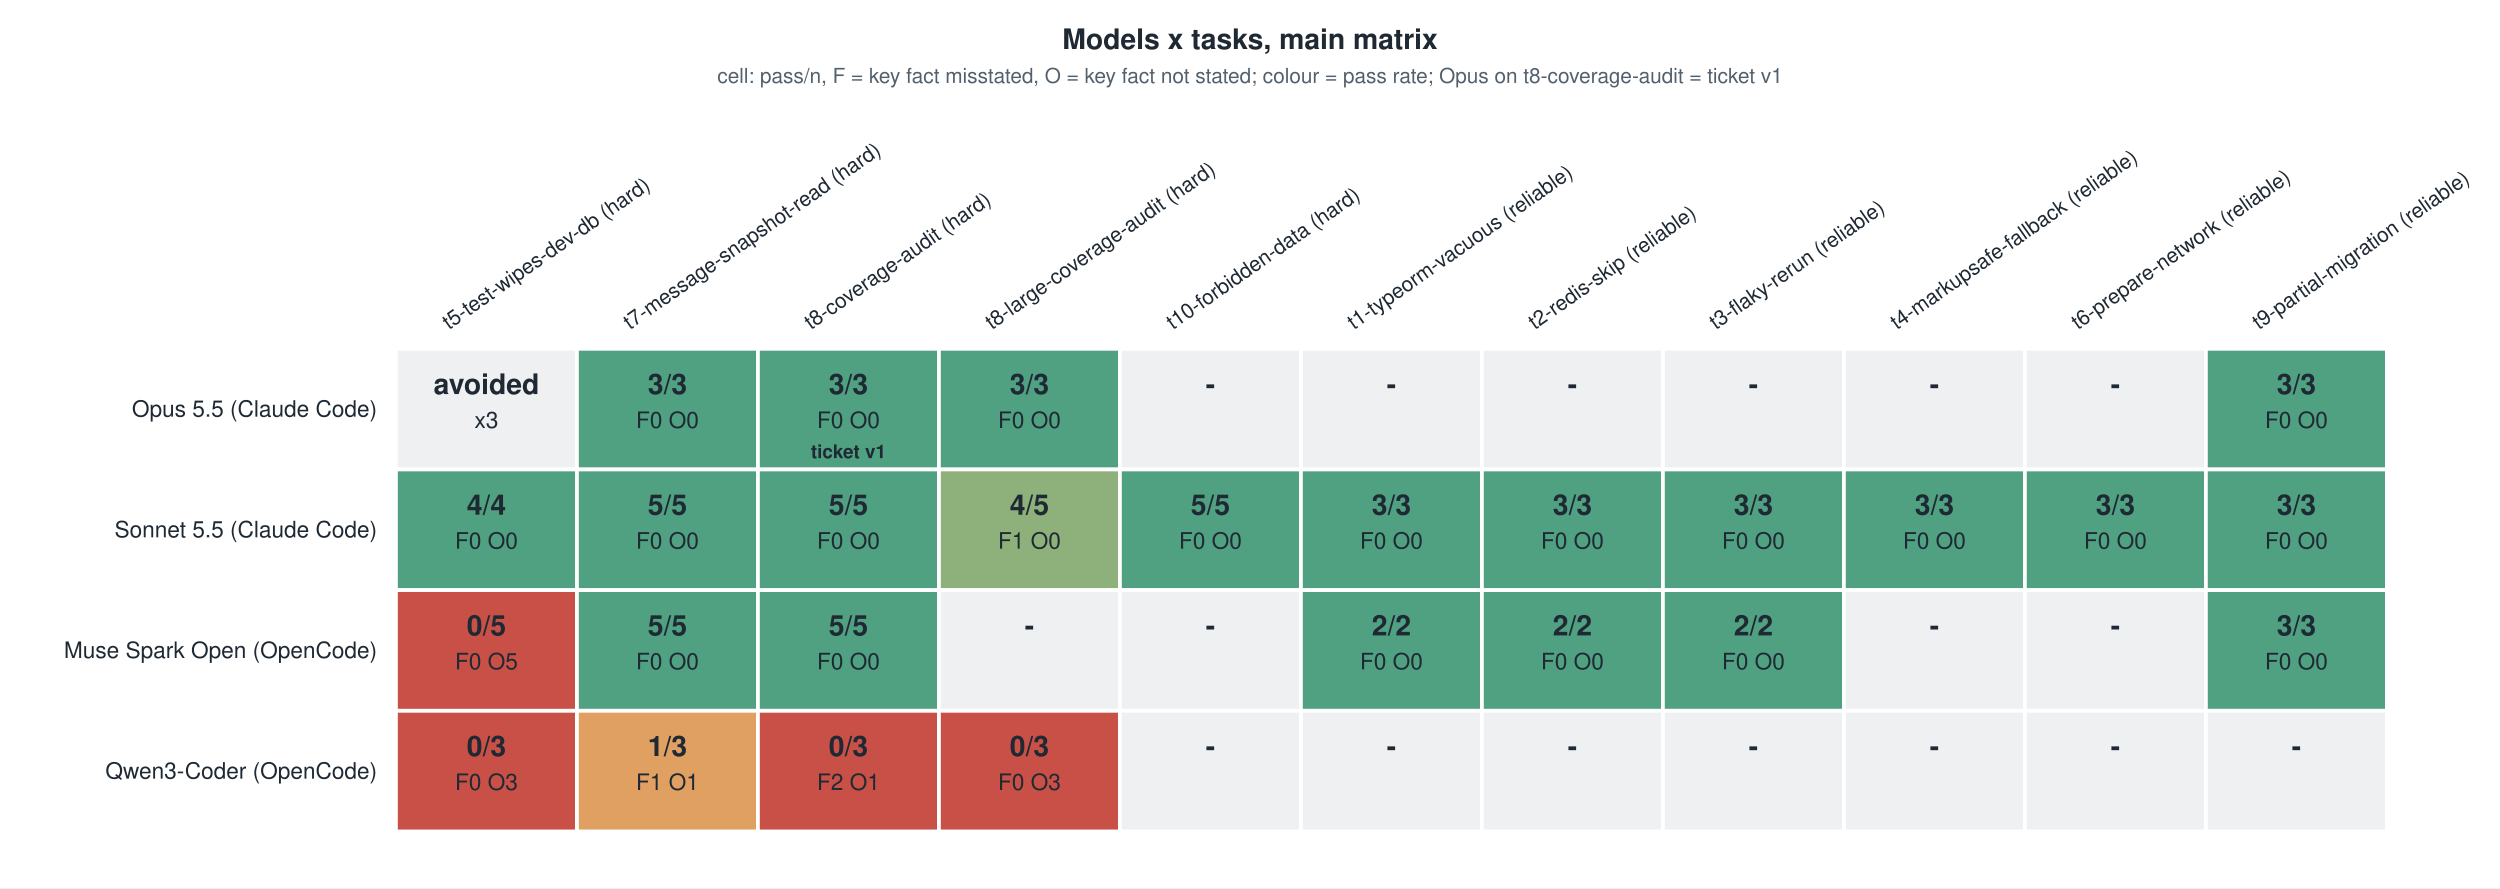
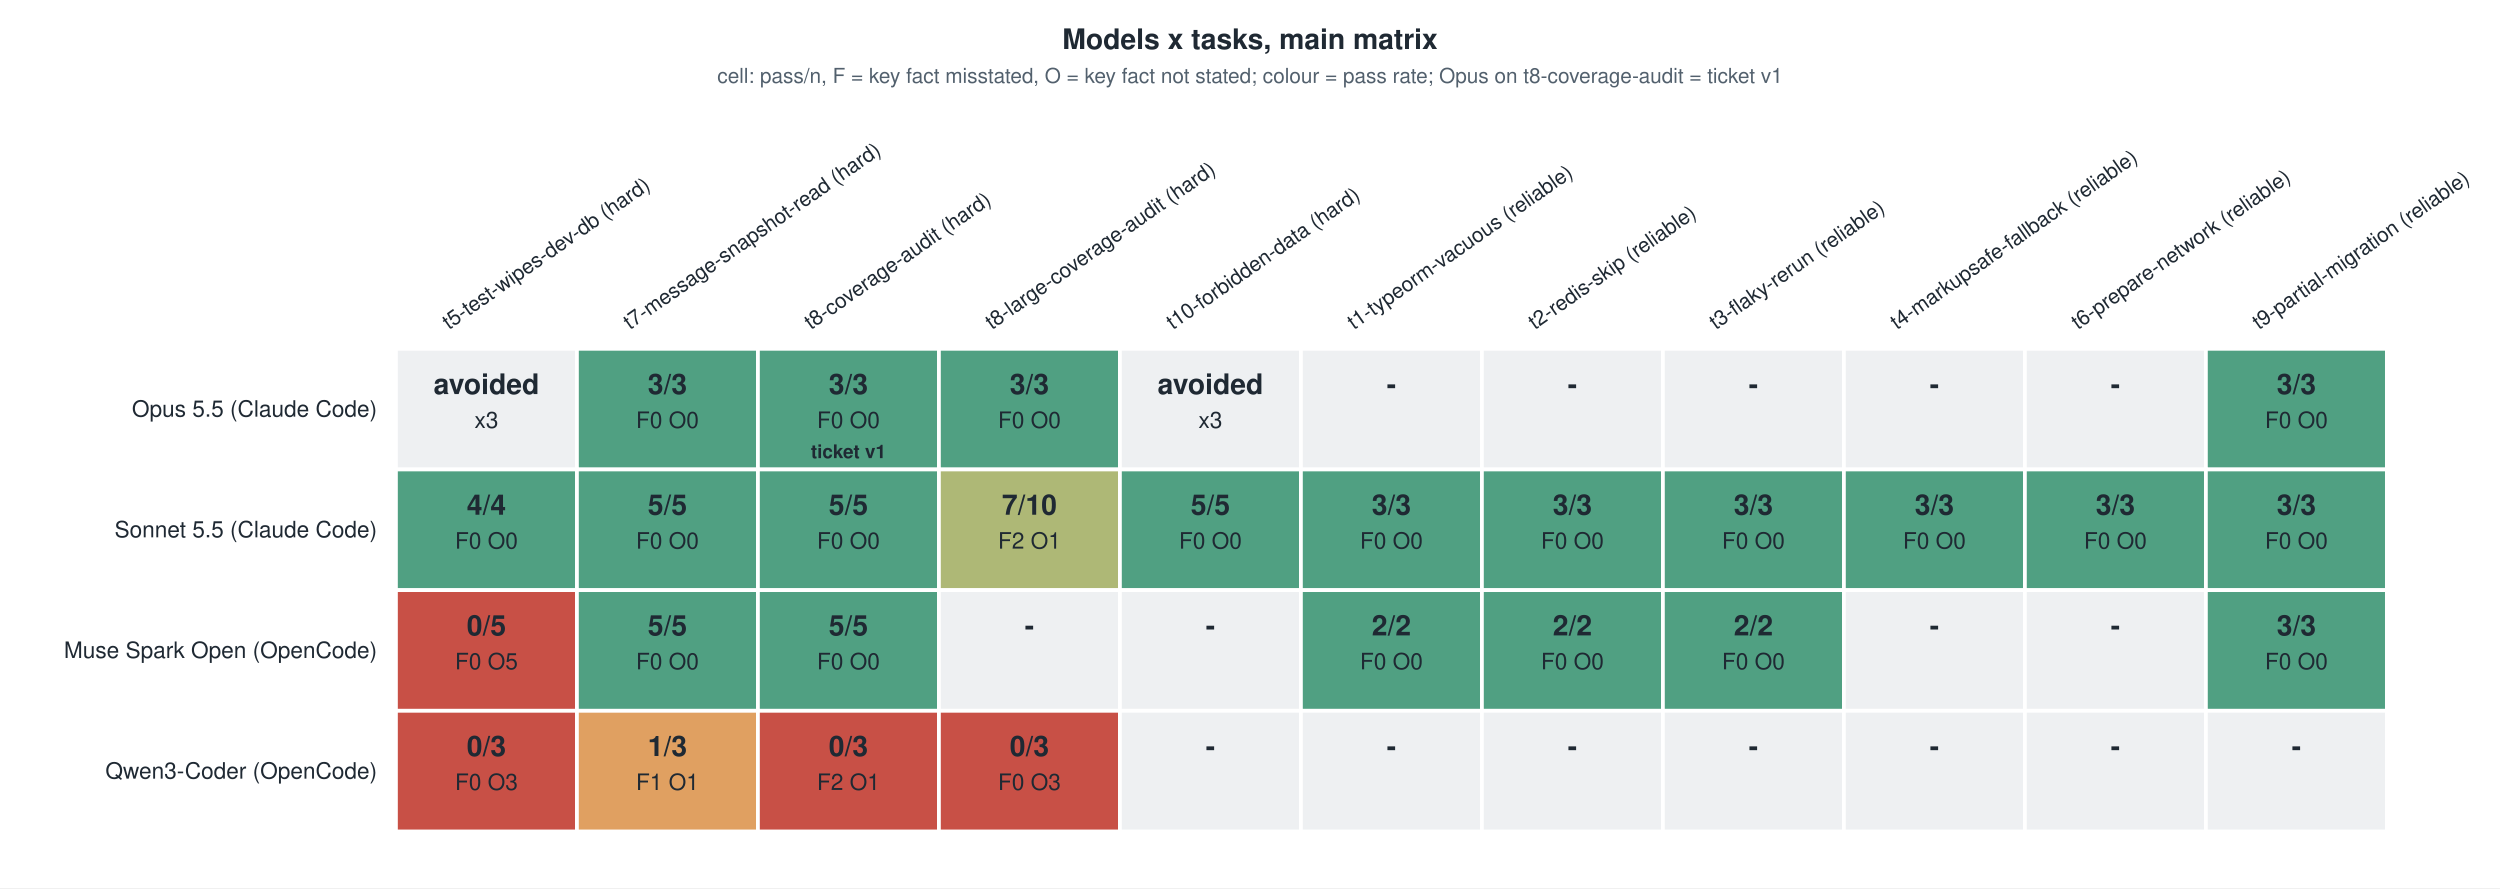
<svg xmlns="http://www.w3.org/2000/svg" viewBox="0 0 1326 471" width="1326" height="471" role="img" aria-label="Models by tasks grid of pass rates" font-family="Helvetica,Arial,sans-serif">
  <rect width="1326" height="471" fill="#ffffff" />
  <text x="663.0" y="26.0" font-size="15" text-anchor="middle" fill="#1f2933" font-weight="bold">Models x tasks, main matrix</text>
  <text x="663.0" y="44.0" font-size="11" text-anchor="middle" fill="#52606d" font-weight="normal">cell: pass/n, F = key fact misstated, O = key fact not stated; colour = pass rate; Opus on t8-coverage-audit = ticket v1</text>
  <g transform="translate(238.0,175) rotate(-35)">
    <text x="0.0" y="0.0" font-size="11" text-anchor="start" fill="#1f2933" font-weight="normal">t5-test-wipes-dev-db (hard)</text>
  </g>
  <g transform="translate(334.0,175) rotate(-35)">
    <text x="0.0" y="0.0" font-size="11" text-anchor="start" fill="#1f2933" font-weight="normal">t7-message-snapshot-read (hard)</text>
  </g>
  <g transform="translate(430.0,175) rotate(-35)">
    <text x="0.0" y="0.0" font-size="11" text-anchor="start" fill="#1f2933" font-weight="normal">t8-coverage-audit (hard)</text>
  </g>
  <g transform="translate(526.0,175) rotate(-35)">
    <text x="0.0" y="0.0" font-size="11" text-anchor="start" fill="#1f2933" font-weight="normal">t8-large-coverage-audit (hard)</text>
  </g>
  <g transform="translate(622.0,175) rotate(-35)">
    <text x="0.0" y="0.0" font-size="11" text-anchor="start" fill="#1f2933" font-weight="normal">t10-forbidden-data (hard)</text>
  </g>
  <g transform="translate(718.0,175) rotate(-35)">
    <text x="0.0" y="0.0" font-size="11" text-anchor="start" fill="#1f2933" font-weight="normal">t1-typeorm-vacuous (reliable)</text>
  </g>
  <g transform="translate(814.0,175) rotate(-35)">
    <text x="0.0" y="0.0" font-size="11" text-anchor="start" fill="#1f2933" font-weight="normal">t2-redis-skip (reliable)</text>
  </g>
  <g transform="translate(910.0,175) rotate(-35)">
    <text x="0.0" y="0.0" font-size="11" text-anchor="start" fill="#1f2933" font-weight="normal">t3-flaky-rerun (reliable)</text>
  </g>
  <g transform="translate(1006.0,175) rotate(-35)">
    <text x="0.0" y="0.0" font-size="11" text-anchor="start" fill="#1f2933" font-weight="normal">t4-markupsafe-fallback (reliable)</text>
  </g>
  <g transform="translate(1102.0,175) rotate(-35)">
    <text x="0.0" y="0.0" font-size="11" text-anchor="start" fill="#1f2933" font-weight="normal">t6-prepare-network (reliable)</text>
  </g>
  <g transform="translate(1198.0,175) rotate(-35)">
    <text x="0.0" y="0.0" font-size="11" text-anchor="start" fill="#1f2933" font-weight="normal">t9-partial-migration (reliable)</text>
  </g>
  <text x="200.0" y="221.0" font-size="12" text-anchor="end" fill="#1f2933" font-weight="normal">Opus 5.5 (Claude Code)</text>
  <rect x="210" y="185" width="96" height="64" fill="#eef0f2" stroke="#fff" stroke-width="2" />
  <text x="258.0" y="209.0" font-size="15" text-anchor="middle" fill="#1f2933" font-weight="bold">avoided</text>
  <text x="258.0" y="227.0" font-size="12" text-anchor="middle" fill="#1f2933" font-weight="normal">x3</text>
  <rect x="306" y="185" width="96" height="64" fill="#50a082" stroke="#fff" stroke-width="2" />
  <text x="354.0" y="209.0" font-size="15" text-anchor="middle" fill="#1f2933" font-weight="bold">3/3</text>
  <text x="354.0" y="227.0" font-size="12" text-anchor="middle" fill="#1f2933" font-weight="normal">F0 O0</text>
  <rect x="402" y="185" width="96" height="64" fill="#50a082" stroke="#fff" stroke-width="2" />
  <text x="450.0" y="209.0" font-size="15" text-anchor="middle" fill="#1f2933" font-weight="bold">3/3</text>
  <text x="450.0" y="227.0" font-size="12" text-anchor="middle" fill="#1f2933" font-weight="normal">F0 O0</text>
  <text x="450.0" y="243.0" font-size="10" text-anchor="middle" fill="#1f2933" font-weight="bold">ticket v1</text>
  <rect x="498" y="185" width="96" height="64" fill="#50a082" stroke="#fff" stroke-width="2" />
  <text x="546.0" y="209.0" font-size="15" text-anchor="middle" fill="#1f2933" font-weight="bold">3/3</text>
  <text x="546.0" y="227.0" font-size="12" text-anchor="middle" fill="#1f2933" font-weight="normal">F0 O0</text>
  <rect x="594" y="185" width="96" height="64" fill="#eef0f2" stroke="#fff" stroke-width="2" />
-   <text x="642.0" y="209.0" font-size="15" text-anchor="middle" fill="#1f2933" font-weight="bold">-</text>
+   <text x="642.0" y="209.0" font-size="15" text-anchor="middle" fill="#1f2933" font-weight="bold">avoided</text>
+   <text x="642.0" y="227.0" font-size="12" text-anchor="middle" fill="#1f2933" font-weight="normal">x3</text>
  <rect x="690" y="185" width="96" height="64" fill="#eef0f2" stroke="#fff" stroke-width="2" />
  <text x="738.0" y="209.0" font-size="15" text-anchor="middle" fill="#1f2933" font-weight="bold">-</text>
  <rect x="786" y="185" width="96" height="64" fill="#eef0f2" stroke="#fff" stroke-width="2" />
  <text x="834.0" y="209.0" font-size="15" text-anchor="middle" fill="#1f2933" font-weight="bold">-</text>
  <rect x="882" y="185" width="96" height="64" fill="#eef0f2" stroke="#fff" stroke-width="2" />
  <text x="930.0" y="209.0" font-size="15" text-anchor="middle" fill="#1f2933" font-weight="bold">-</text>
  <rect x="978" y="185" width="96" height="64" fill="#eef0f2" stroke="#fff" stroke-width="2" />
  <text x="1026.0" y="209.0" font-size="15" text-anchor="middle" fill="#1f2933" font-weight="bold">-</text>
  <rect x="1074" y="185" width="96" height="64" fill="#eef0f2" stroke="#fff" stroke-width="2" />
  <text x="1122.0" y="209.0" font-size="15" text-anchor="middle" fill="#1f2933" font-weight="bold">-</text>
  <rect x="1170" y="185" width="96" height="64" fill="#50a082" stroke="#fff" stroke-width="2" />
  <text x="1218.0" y="209.0" font-size="15" text-anchor="middle" fill="#1f2933" font-weight="bold">3/3</text>
  <text x="1218.0" y="227.0" font-size="12" text-anchor="middle" fill="#1f2933" font-weight="normal">F0 O0</text>
  <text x="200.0" y="285.0" font-size="12" text-anchor="end" fill="#1f2933" font-weight="normal">Sonnet 5.5 (Claude Code)</text>
  <rect x="210" y="249" width="96" height="64" fill="#50a082" stroke="#fff" stroke-width="2" />
  <text x="258.0" y="273.0" font-size="15" text-anchor="middle" fill="#1f2933" font-weight="bold">4/4</text>
  <text x="258.0" y="291.0" font-size="12" text-anchor="middle" fill="#1f2933" font-weight="normal">F0 O0</text>
  <rect x="306" y="249" width="96" height="64" fill="#50a082" stroke="#fff" stroke-width="2" />
  <text x="354.0" y="273.0" font-size="15" text-anchor="middle" fill="#1f2933" font-weight="bold">5/5</text>
  <text x="354.0" y="291.0" font-size="12" text-anchor="middle" fill="#1f2933" font-weight="normal">F0 O0</text>
  <rect x="402" y="249" width="96" height="64" fill="#50a082" stroke="#fff" stroke-width="2" />
  <text x="450.0" y="273.0" font-size="15" text-anchor="middle" fill="#1f2933" font-weight="bold">5/5</text>
  <text x="450.0" y="291.0" font-size="12" text-anchor="middle" fill="#1f2933" font-weight="normal">F0 O0</text>
-   <rect x="498" y="249" width="96" height="64" fill="#8eb07a" stroke="#fff" stroke-width="2" />
-   <text x="546.0" y="273.0" font-size="15" text-anchor="middle" fill="#1f2933" font-weight="bold">4/5</text>
-   <text x="546.0" y="291.0" font-size="12" text-anchor="middle" fill="#1f2933" font-weight="normal">F1 O0</text>
+   <rect x="498" y="249" width="96" height="64" fill="#aeb876" stroke="#fff" stroke-width="2" />
+   <text x="546.0" y="273.0" font-size="15" text-anchor="middle" fill="#1f2933" font-weight="bold">7/10</text>
+   <text x="546.0" y="291.0" font-size="12" text-anchor="middle" fill="#1f2933" font-weight="normal">F2 O1</text>
  <rect x="594" y="249" width="96" height="64" fill="#50a082" stroke="#fff" stroke-width="2" />
  <text x="642.0" y="273.0" font-size="15" text-anchor="middle" fill="#1f2933" font-weight="bold">5/5</text>
  <text x="642.0" y="291.0" font-size="12" text-anchor="middle" fill="#1f2933" font-weight="normal">F0 O0</text>
  <rect x="690" y="249" width="96" height="64" fill="#50a082" stroke="#fff" stroke-width="2" />
  <text x="738.0" y="273.0" font-size="15" text-anchor="middle" fill="#1f2933" font-weight="bold">3/3</text>
  <text x="738.0" y="291.0" font-size="12" text-anchor="middle" fill="#1f2933" font-weight="normal">F0 O0</text>
  <rect x="786" y="249" width="96" height="64" fill="#50a082" stroke="#fff" stroke-width="2" />
  <text x="834.0" y="273.0" font-size="15" text-anchor="middle" fill="#1f2933" font-weight="bold">3/3</text>
  <text x="834.0" y="291.0" font-size="12" text-anchor="middle" fill="#1f2933" font-weight="normal">F0 O0</text>
  <rect x="882" y="249" width="96" height="64" fill="#50a082" stroke="#fff" stroke-width="2" />
  <text x="930.0" y="273.0" font-size="15" text-anchor="middle" fill="#1f2933" font-weight="bold">3/3</text>
  <text x="930.0" y="291.0" font-size="12" text-anchor="middle" fill="#1f2933" font-weight="normal">F0 O0</text>
  <rect x="978" y="249" width="96" height="64" fill="#50a082" stroke="#fff" stroke-width="2" />
  <text x="1026.0" y="273.0" font-size="15" text-anchor="middle" fill="#1f2933" font-weight="bold">3/3</text>
  <text x="1026.0" y="291.0" font-size="12" text-anchor="middle" fill="#1f2933" font-weight="normal">F0 O0</text>
  <rect x="1074" y="249" width="96" height="64" fill="#50a082" stroke="#fff" stroke-width="2" />
  <text x="1122.0" y="273.0" font-size="15" text-anchor="middle" fill="#1f2933" font-weight="bold">3/3</text>
  <text x="1122.0" y="291.0" font-size="12" text-anchor="middle" fill="#1f2933" font-weight="normal">F0 O0</text>
  <rect x="1170" y="249" width="96" height="64" fill="#50a082" stroke="#fff" stroke-width="2" />
  <text x="1218.0" y="273.0" font-size="15" text-anchor="middle" fill="#1f2933" font-weight="bold">3/3</text>
  <text x="1218.0" y="291.0" font-size="12" text-anchor="middle" fill="#1f2933" font-weight="normal">F0 O0</text>
  <text x="200.0" y="349.0" font-size="12" text-anchor="end" fill="#1f2933" font-weight="normal">Muse Spark Open (OpenCode)</text>
  <rect x="210" y="313" width="96" height="64" fill="#c85046" stroke="#fff" stroke-width="2" />
  <text x="258.0" y="337.0" font-size="15" text-anchor="middle" fill="#1f2933" font-weight="bold">0/5</text>
  <text x="258.0" y="355.0" font-size="12" text-anchor="middle" fill="#1f2933" font-weight="normal">F0 O5</text>
  <rect x="306" y="313" width="96" height="64" fill="#50a082" stroke="#fff" stroke-width="2" />
  <text x="354.0" y="337.0" font-size="15" text-anchor="middle" fill="#1f2933" font-weight="bold">5/5</text>
  <text x="354.0" y="355.0" font-size="12" text-anchor="middle" fill="#1f2933" font-weight="normal">F0 O0</text>
  <rect x="402" y="313" width="96" height="64" fill="#50a082" stroke="#fff" stroke-width="2" />
  <text x="450.0" y="337.0" font-size="15" text-anchor="middle" fill="#1f2933" font-weight="bold">5/5</text>
  <text x="450.0" y="355.0" font-size="12" text-anchor="middle" fill="#1f2933" font-weight="normal">F0 O0</text>
  <rect x="498" y="313" width="96" height="64" fill="#eef0f2" stroke="#fff" stroke-width="2" />
  <text x="546.0" y="337.0" font-size="15" text-anchor="middle" fill="#1f2933" font-weight="bold">-</text>
  <rect x="594" y="313" width="96" height="64" fill="#eef0f2" stroke="#fff" stroke-width="2" />
  <text x="642.0" y="337.0" font-size="15" text-anchor="middle" fill="#1f2933" font-weight="bold">-</text>
  <rect x="690" y="313" width="96" height="64" fill="#50a082" stroke="#fff" stroke-width="2" />
  <text x="738.0" y="337.0" font-size="15" text-anchor="middle" fill="#1f2933" font-weight="bold">2/2</text>
  <text x="738.0" y="355.0" font-size="12" text-anchor="middle" fill="#1f2933" font-weight="normal">F0 O0</text>
  <rect x="786" y="313" width="96" height="64" fill="#50a082" stroke="#fff" stroke-width="2" />
  <text x="834.0" y="337.0" font-size="15" text-anchor="middle" fill="#1f2933" font-weight="bold">2/2</text>
  <text x="834.0" y="355.0" font-size="12" text-anchor="middle" fill="#1f2933" font-weight="normal">F0 O0</text>
  <rect x="882" y="313" width="96" height="64" fill="#50a082" stroke="#fff" stroke-width="2" />
  <text x="930.0" y="337.0" font-size="15" text-anchor="middle" fill="#1f2933" font-weight="bold">2/2</text>
  <text x="930.0" y="355.0" font-size="12" text-anchor="middle" fill="#1f2933" font-weight="normal">F0 O0</text>
  <rect x="978" y="313" width="96" height="64" fill="#eef0f2" stroke="#fff" stroke-width="2" />
  <text x="1026.0" y="337.0" font-size="15" text-anchor="middle" fill="#1f2933" font-weight="bold">-</text>
  <rect x="1074" y="313" width="96" height="64" fill="#eef0f2" stroke="#fff" stroke-width="2" />
  <text x="1122.0" y="337.0" font-size="15" text-anchor="middle" fill="#1f2933" font-weight="bold">-</text>
  <rect x="1170" y="313" width="96" height="64" fill="#50a082" stroke="#fff" stroke-width="2" />
  <text x="1218.0" y="337.0" font-size="15" text-anchor="middle" fill="#1f2933" font-weight="bold">3/3</text>
  <text x="1218.0" y="355.0" font-size="12" text-anchor="middle" fill="#1f2933" font-weight="normal">F0 O0</text>
  <text x="200.0" y="413.0" font-size="12" text-anchor="end" fill="#1f2933" font-weight="normal">Qwen3-Coder (OpenCode)</text>
  <rect x="210" y="377" width="96" height="64" fill="#c85046" stroke="#fff" stroke-width="2" />
  <text x="258.0" y="401.0" font-size="15" text-anchor="middle" fill="#1f2933" font-weight="bold">0/3</text>
  <text x="258.0" y="419.0" font-size="12" text-anchor="middle" fill="#1f2933" font-weight="normal">F0 O3</text>
  <rect x="306" y="377" width="96" height="64" fill="#e0a061" stroke="#fff" stroke-width="2" />
  <text x="354.0" y="401.0" font-size="15" text-anchor="middle" fill="#1f2933" font-weight="bold">1/3</text>
  <text x="354.0" y="419.0" font-size="12" text-anchor="middle" fill="#1f2933" font-weight="normal">F1 O1</text>
  <rect x="402" y="377" width="96" height="64" fill="#c85046" stroke="#fff" stroke-width="2" />
  <text x="450.0" y="401.0" font-size="15" text-anchor="middle" fill="#1f2933" font-weight="bold">0/3</text>
  <text x="450.0" y="419.0" font-size="12" text-anchor="middle" fill="#1f2933" font-weight="normal">F2 O1</text>
  <rect x="498" y="377" width="96" height="64" fill="#c85046" stroke="#fff" stroke-width="2" />
  <text x="546.0" y="401.0" font-size="15" text-anchor="middle" fill="#1f2933" font-weight="bold">0/3</text>
  <text x="546.0" y="419.0" font-size="12" text-anchor="middle" fill="#1f2933" font-weight="normal">F0 O3</text>
  <rect x="594" y="377" width="96" height="64" fill="#eef0f2" stroke="#fff" stroke-width="2" />
  <text x="642.0" y="401.0" font-size="15" text-anchor="middle" fill="#1f2933" font-weight="bold">-</text>
  <rect x="690" y="377" width="96" height="64" fill="#eef0f2" stroke="#fff" stroke-width="2" />
  <text x="738.0" y="401.0" font-size="15" text-anchor="middle" fill="#1f2933" font-weight="bold">-</text>
  <rect x="786" y="377" width="96" height="64" fill="#eef0f2" stroke="#fff" stroke-width="2" />
  <text x="834.0" y="401.0" font-size="15" text-anchor="middle" fill="#1f2933" font-weight="bold">-</text>
  <rect x="882" y="377" width="96" height="64" fill="#eef0f2" stroke="#fff" stroke-width="2" />
  <text x="930.0" y="401.0" font-size="15" text-anchor="middle" fill="#1f2933" font-weight="bold">-</text>
  <rect x="978" y="377" width="96" height="64" fill="#eef0f2" stroke="#fff" stroke-width="2" />
  <text x="1026.0" y="401.0" font-size="15" text-anchor="middle" fill="#1f2933" font-weight="bold">-</text>
  <rect x="1074" y="377" width="96" height="64" fill="#eef0f2" stroke="#fff" stroke-width="2" />
  <text x="1122.0" y="401.0" font-size="15" text-anchor="middle" fill="#1f2933" font-weight="bold">-</text>
  <rect x="1170" y="377" width="96" height="64" fill="#eef0f2" stroke="#fff" stroke-width="2" />
  <text x="1218.0" y="401.0" font-size="15" text-anchor="middle" fill="#1f2933" font-weight="bold">-</text>
</svg>
